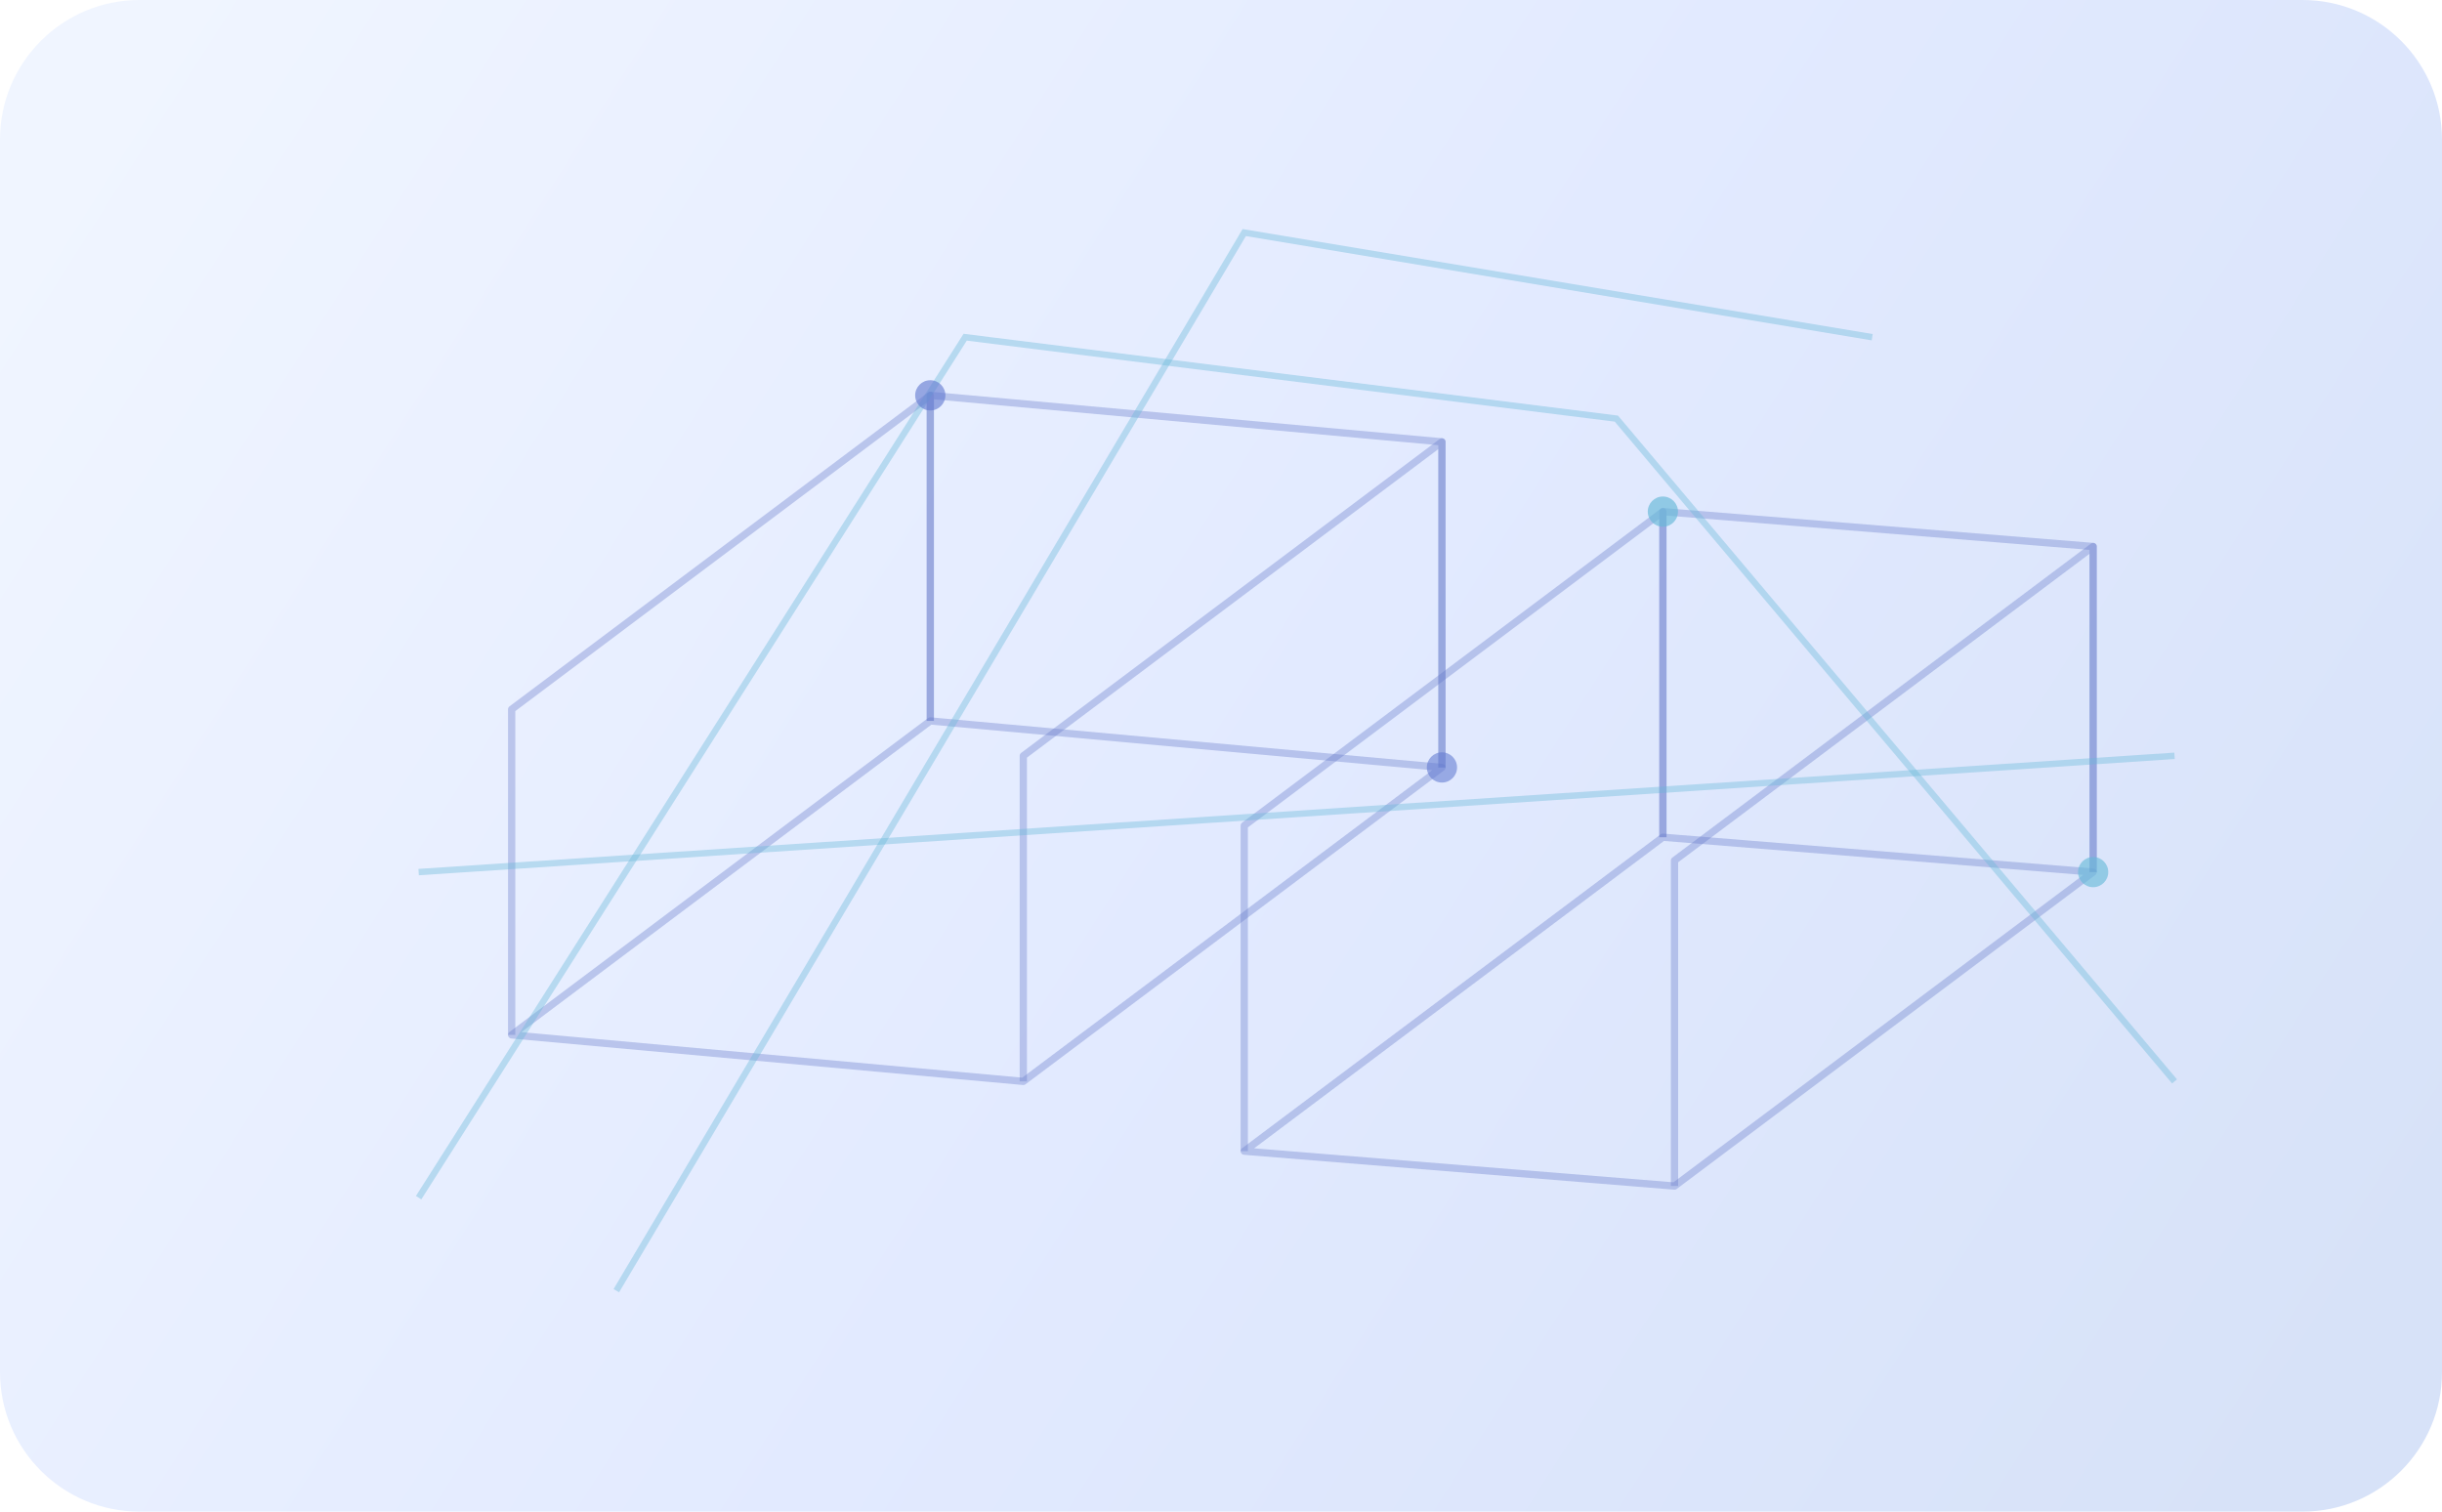
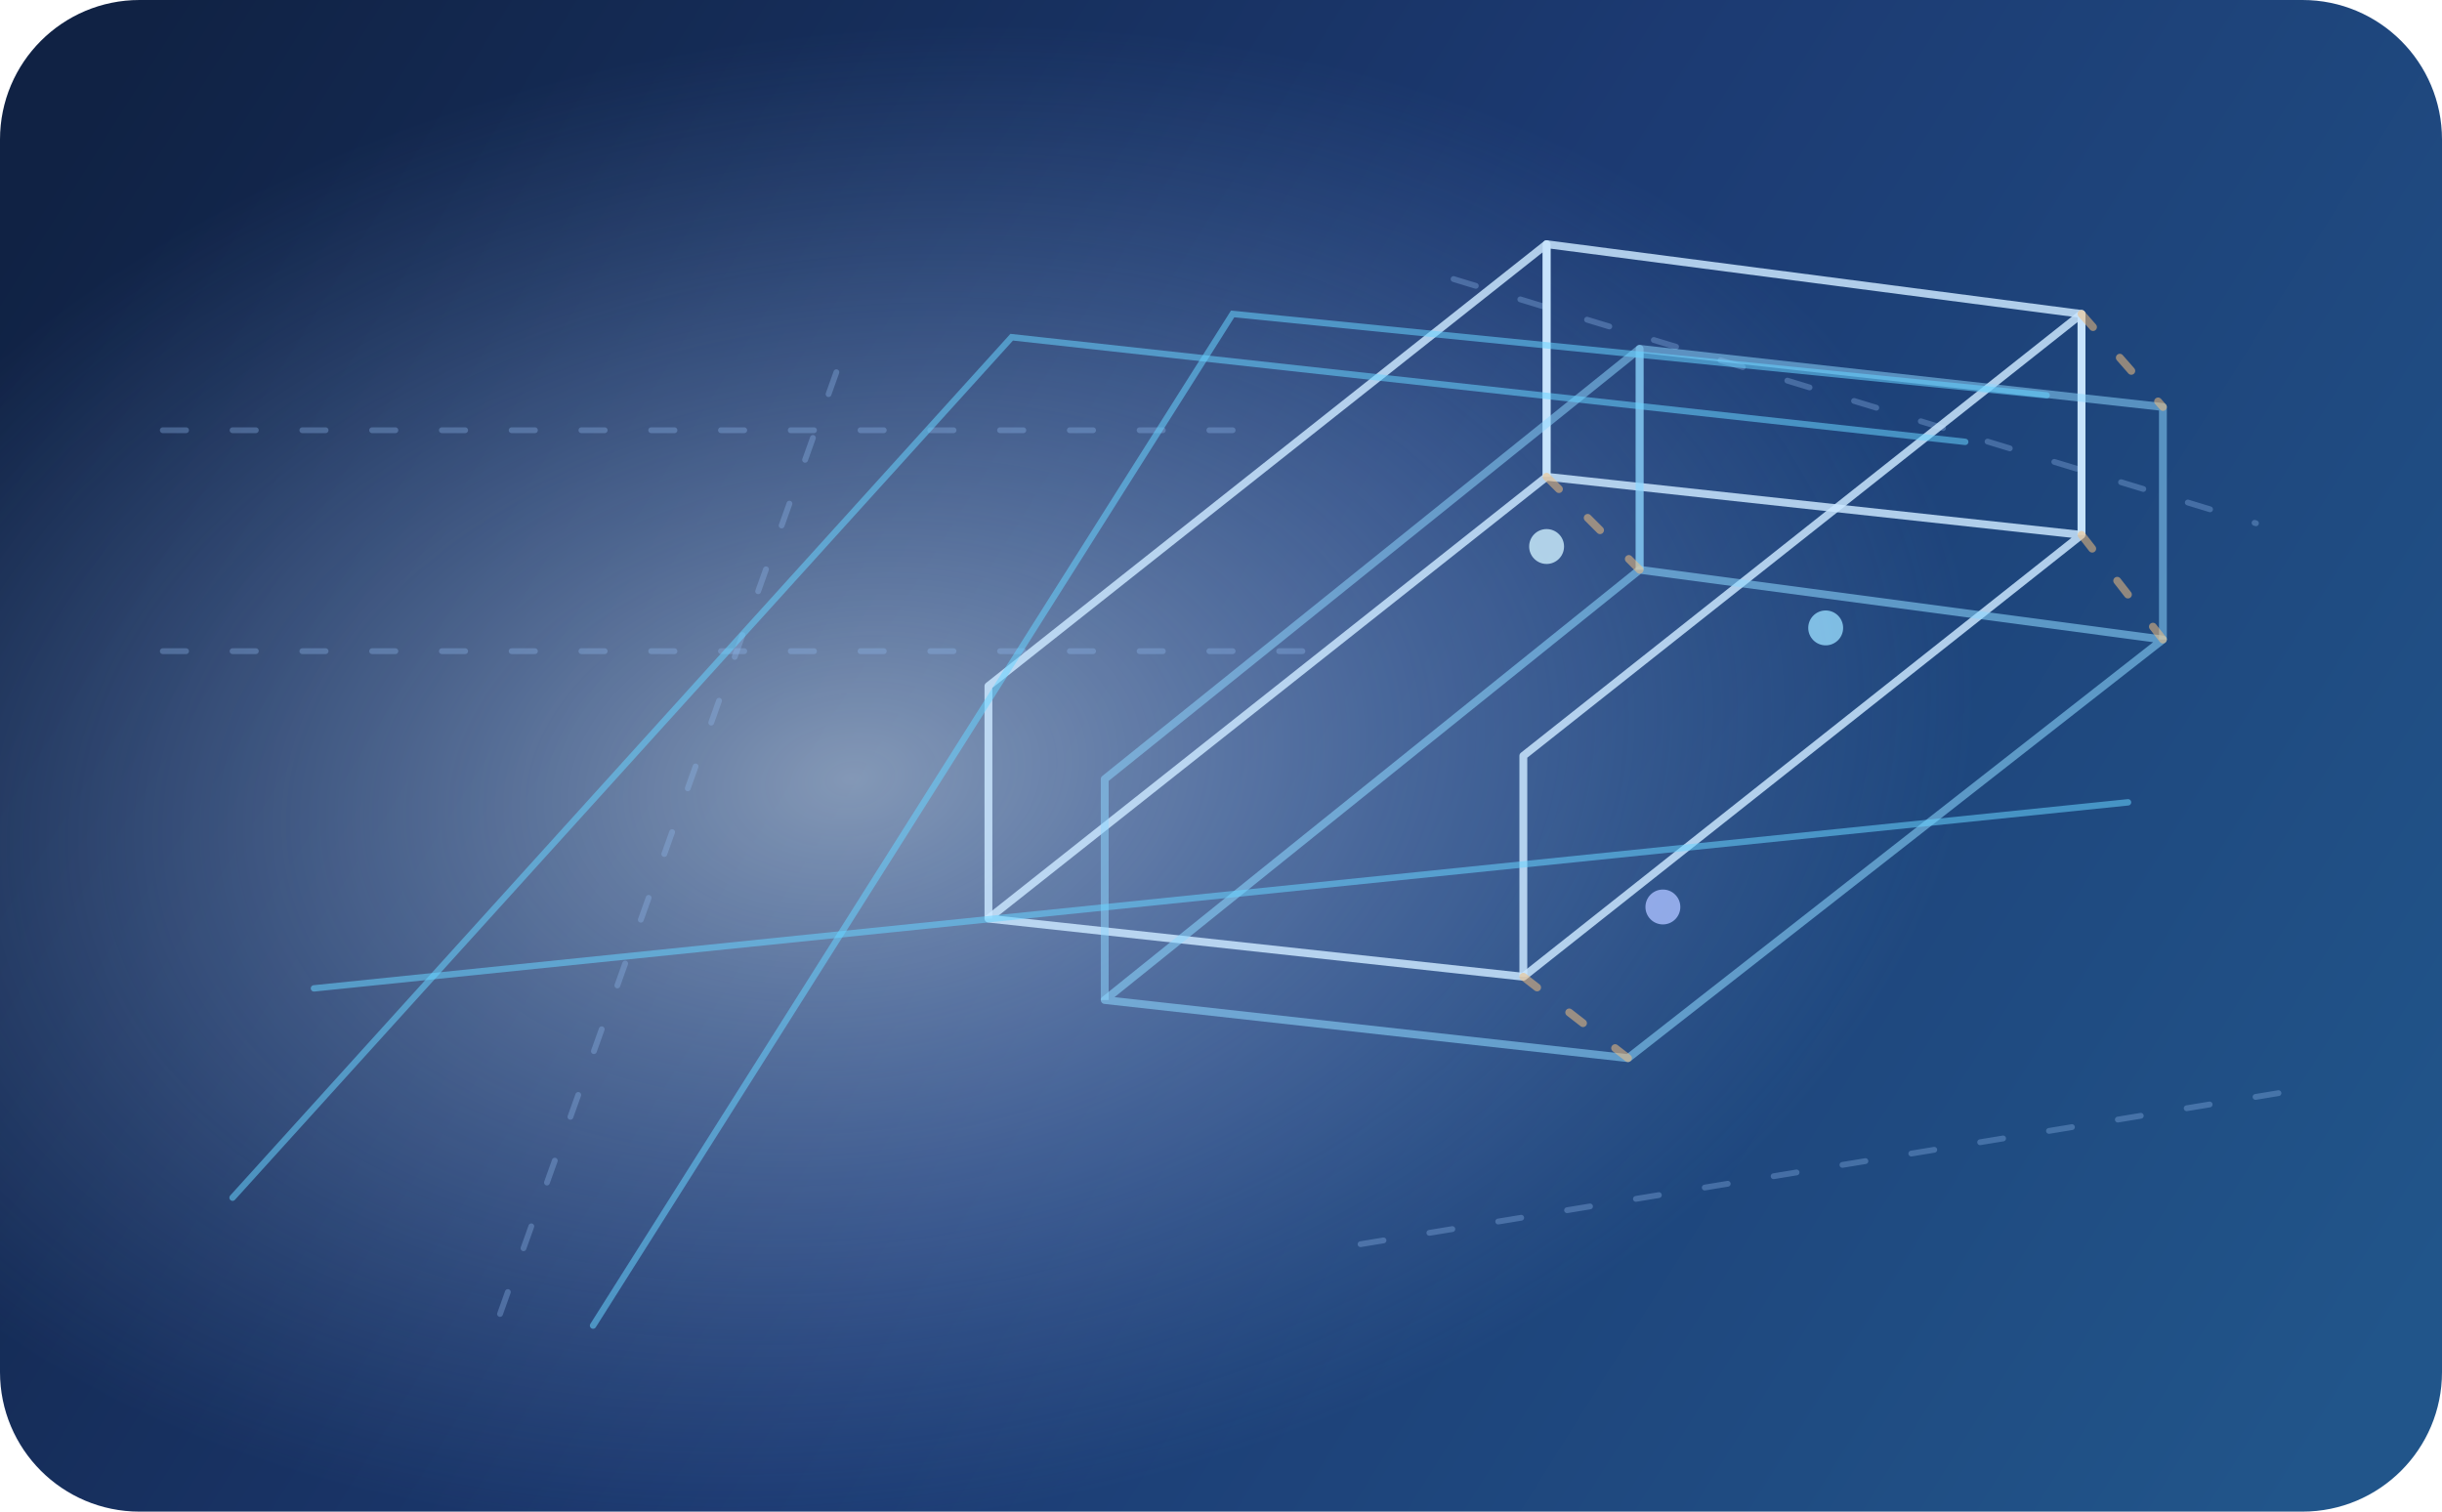
<svg xmlns="http://www.w3.org/2000/svg" width="420" height="260" viewBox="0 0 420 260" fill="none">
  <defs>
-     <linearGradient id="wire-a-bg" x1="22" y1="10" x2="396" y2="248" gradientUnits="userSpaceOnUse">
-       <stop stop-color="#F0F5FF" />
-       <stop offset="0.52" stop-color="#E2EAFF" />
-       <stop offset="1" stop-color="#D7E2F8" />
+     <linearGradient id="wire-a-bg" x1="20" y1="12" x2="400" y2="250" gradientUnits="userSpaceOnUse">
+       <stop stop-color="#102244" />
+       <stop offset="0.5" stop-color="#1C3A72" />
+       <stop offset="1" stop-color="#21558A" />
    </linearGradient>
+     <radialGradient id="wire-a-focus" cx="0" cy="0" r="1" gradientUnits="userSpaceOnUse" gradientTransform="translate(146 134) rotate(-8) scale(196 128)">
+       <stop stop-color="#E6F4FF" stop-opacity="0.52" />
+       <stop offset="0.62" stop-color="#B2D0FF" stop-opacity="0.2" />
+       <stop offset="1" stop-color="#93B7EC" stop-opacity="0" />
+     </radialGradient>
  </defs>
  <rect width="420" height="260" rx="24" fill="url(#wire-a-bg)" />
-   <g stroke="#6178CA" stroke-opacity="0.34" stroke-width="1.25" fill="none" stroke-linejoin="round">
-     <path d="M88 178L160 124L248 132L176 186L88 178Z" />
-     <path d="M160 124L160 68L248 76V132" />
-     <path d="M88 178L88 122L160 68V124" />
-     <path d="M176 186V130L248 76V132" />
-     <path d="M214 198L286 144L360 150L288 204L214 198Z" />
-     <path d="M286 144V88L360 94V150" />
-     <path d="M214 198V142L286 88V144" />
-     <path d="M288 204V148L360 94V150" />
+   <rect width="420" height="260" rx="24" fill="url(#wire-a-focus)" />
+   <g stroke="#92B9EE" stroke-opacity="0.34" stroke-width="1" stroke-linecap="round" stroke-dasharray="4 8">
+     <path d="M28 74H214" />
+     <path d="M28 112H228" />
+     <path d="M250 48L388 90" />
+     <path d="M234 214L392 188" />
+     <path d="M86 226L146 58" />
  </g>
-   <g stroke="#67B9D7" stroke-opacity="0.38" stroke-width="1.1" fill="none">
-     <path d="M72 206L166 58L278 72L374 186" />
-     <path d="M72 150L374 130" />
-     <path d="M106 222L214 40L322 58" />
+   <g stroke="#CBE8FF" stroke-opacity="0.84" stroke-width="1.35" fill="none" stroke-linejoin="round" transform="translate(170 46)">
+     <path d="M0 112L96 36L188 46L92 122L0 112Z" />
+     <path d="M96 36V-4L188 8V46" />
+     <path d="M0 112V72L96 -4V36" />
+     <path d="M92 122V84L188 8V46" />
+     <path d="M20 126L112 52L202 64L110 136L20 126Z" stroke="#8ED8FF" stroke-opacity="0.56" />
+     <path d="M112 52V14L202 24V64" stroke="#8ED8FF" stroke-opacity="0.52" />
+     <path d="M20 126V88L112 14V52" stroke="#8ED8FF" stroke-opacity="0.52" />
+     <path d="M92 122L110 136M96 36L112 52M188 46L202 64M188 8L202 24" stroke="#F2BE7E" stroke-opacity="0.54" stroke-dasharray="3 7" stroke-linecap="round" />
  </g>
-   <circle cx="160" cy="68" r="2.6" fill="#637AD0" fill-opacity="0.62" />
-   <circle cx="286" cy="88" r="2.6" fill="#66B9D8" fill-opacity="0.65" />
-   <circle cx="248" cy="132" r="2.6" fill="#637AD0" fill-opacity="0.58" />
-   <circle cx="360" cy="150" r="2.6" fill="#66B9D8" fill-opacity="0.62" />
+   <g stroke="#69D4FF" stroke-opacity="0.54" stroke-width="1.1" fill="none" stroke-linecap="round">
+     <path d="M40 206L174 58L338 76" />
+     <path d="M54 170L366 138" />
+     <path d="M102 228L212 54L352 68" />
+   </g>
+   <circle cx="266" cy="94" r="3" fill="#CEF0FF" fill-opacity="0.8" />
+   <circle cx="314" cy="108" r="3" fill="#99DDFF" fill-opacity="0.78" />
+   <circle cx="286" cy="156" r="3" fill="#AABFFF" fill-opacity="0.8" />
</svg>
